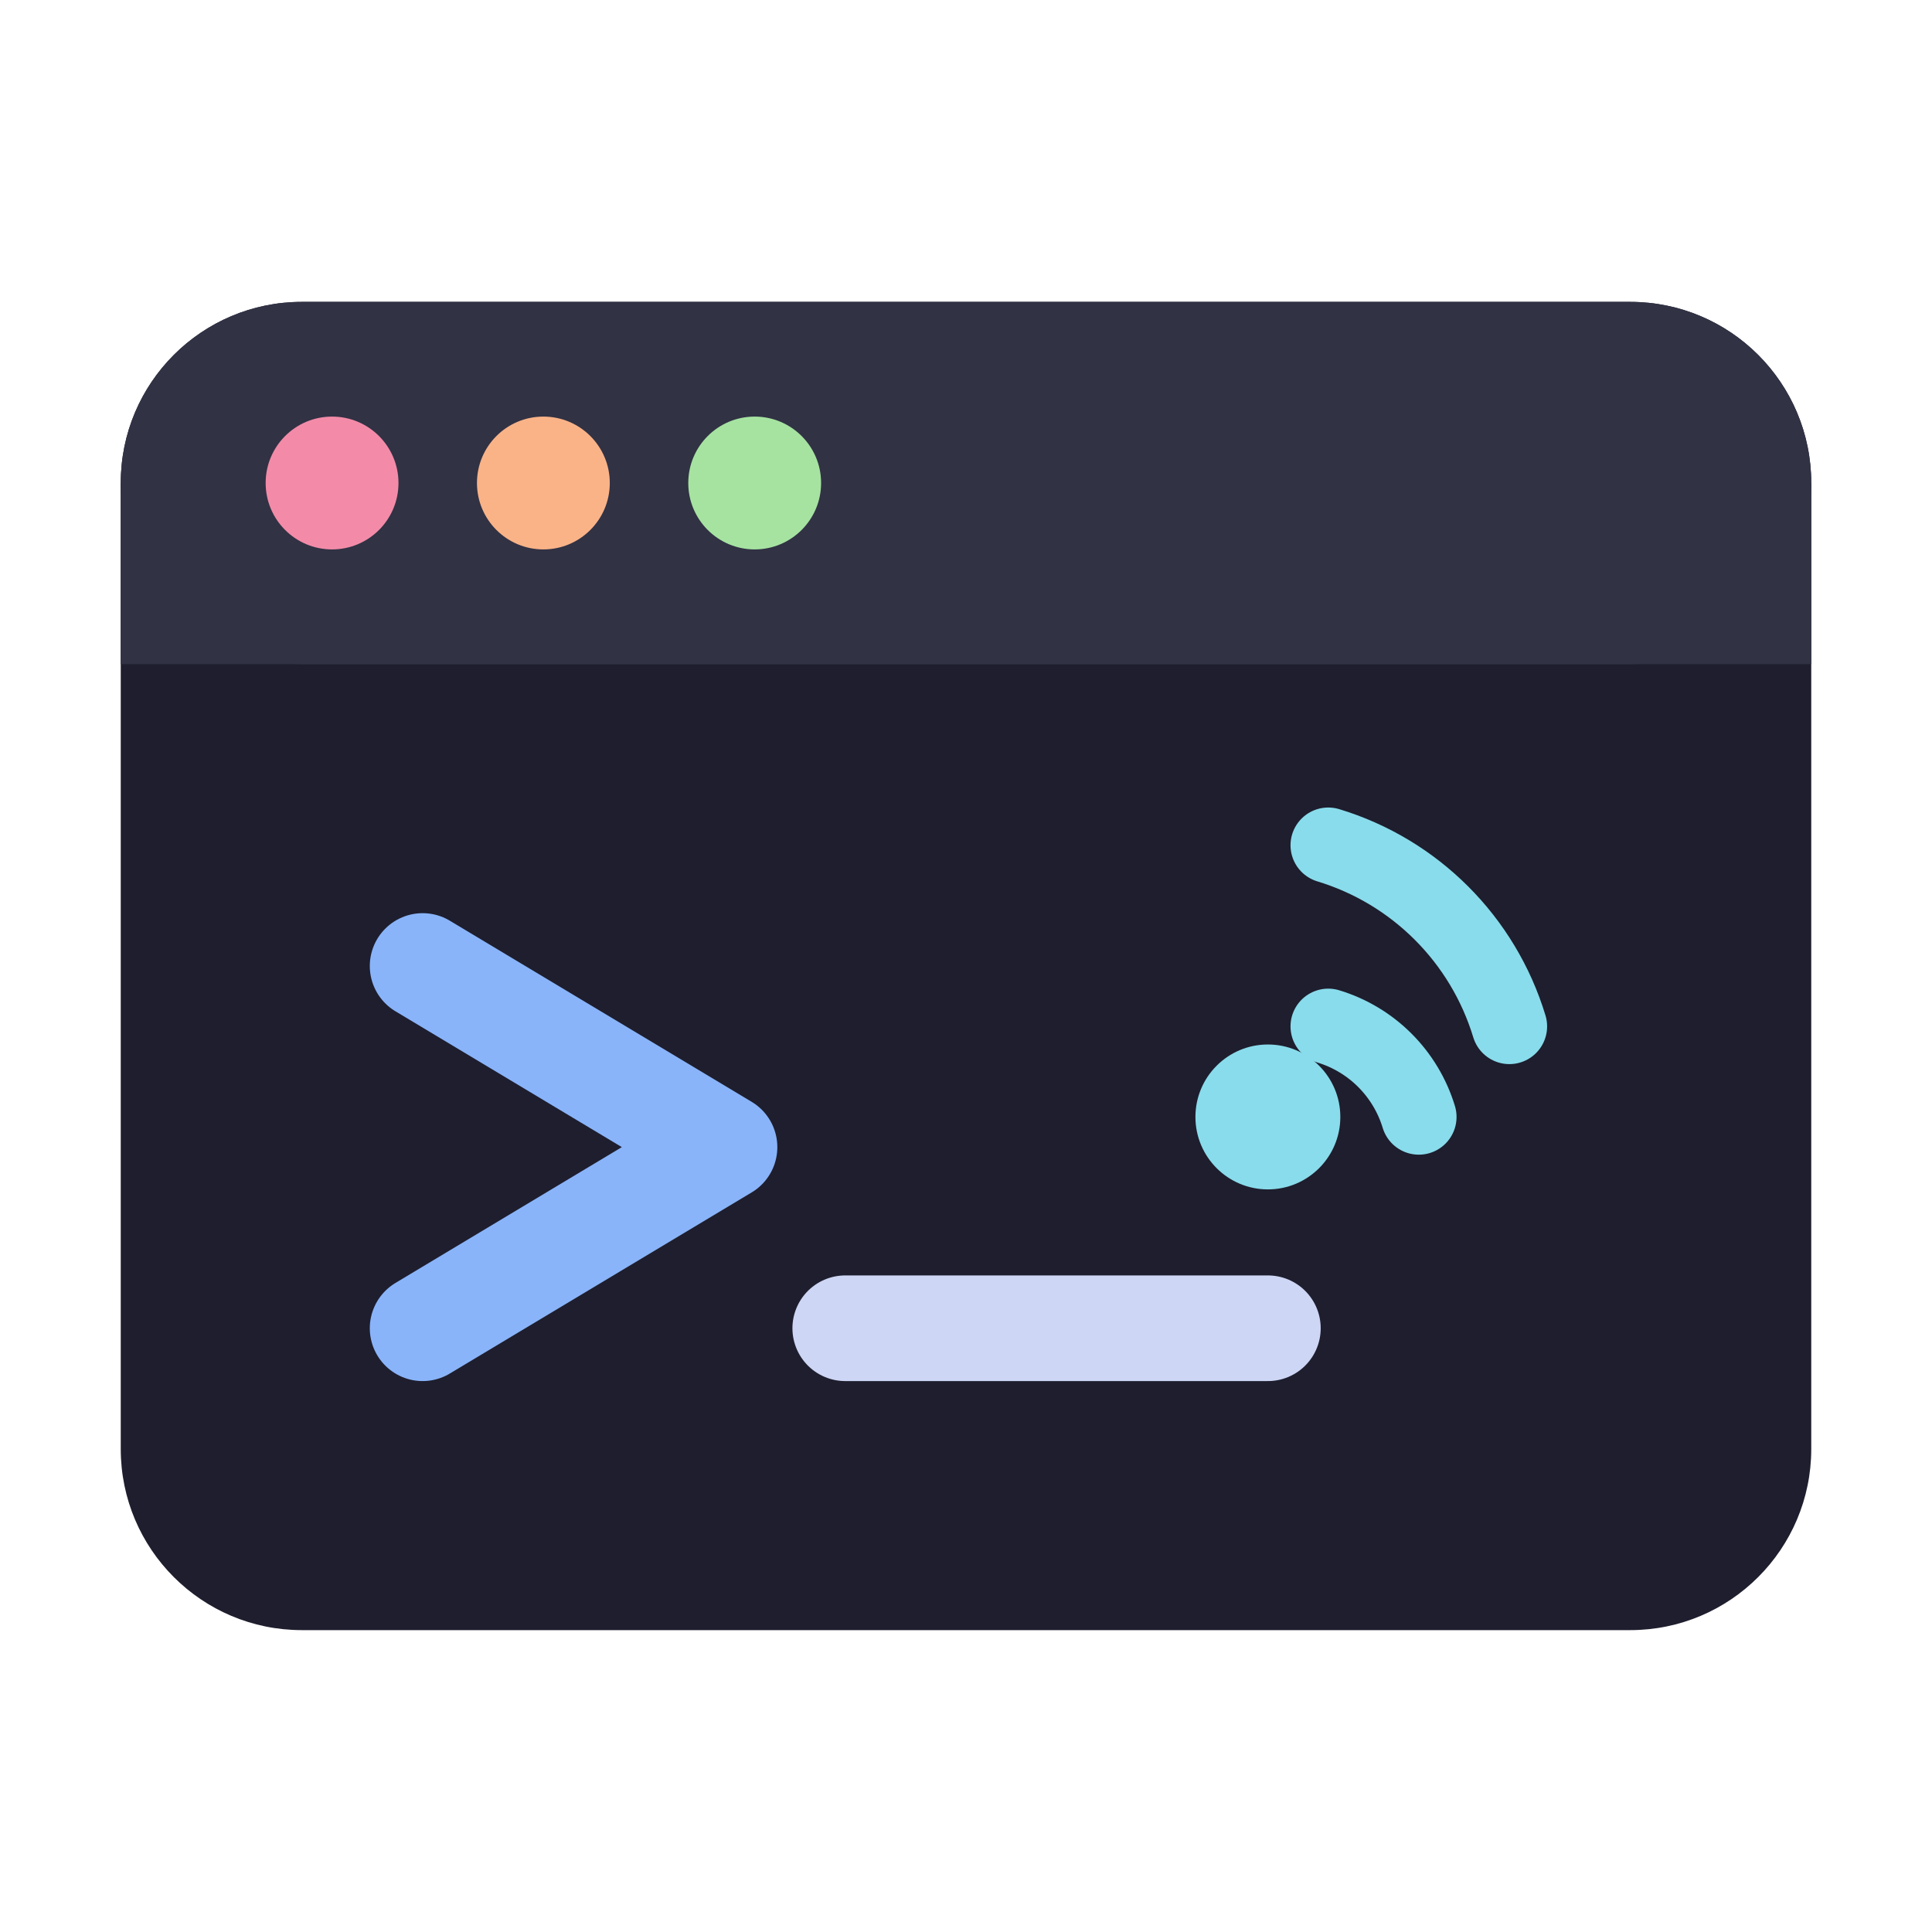
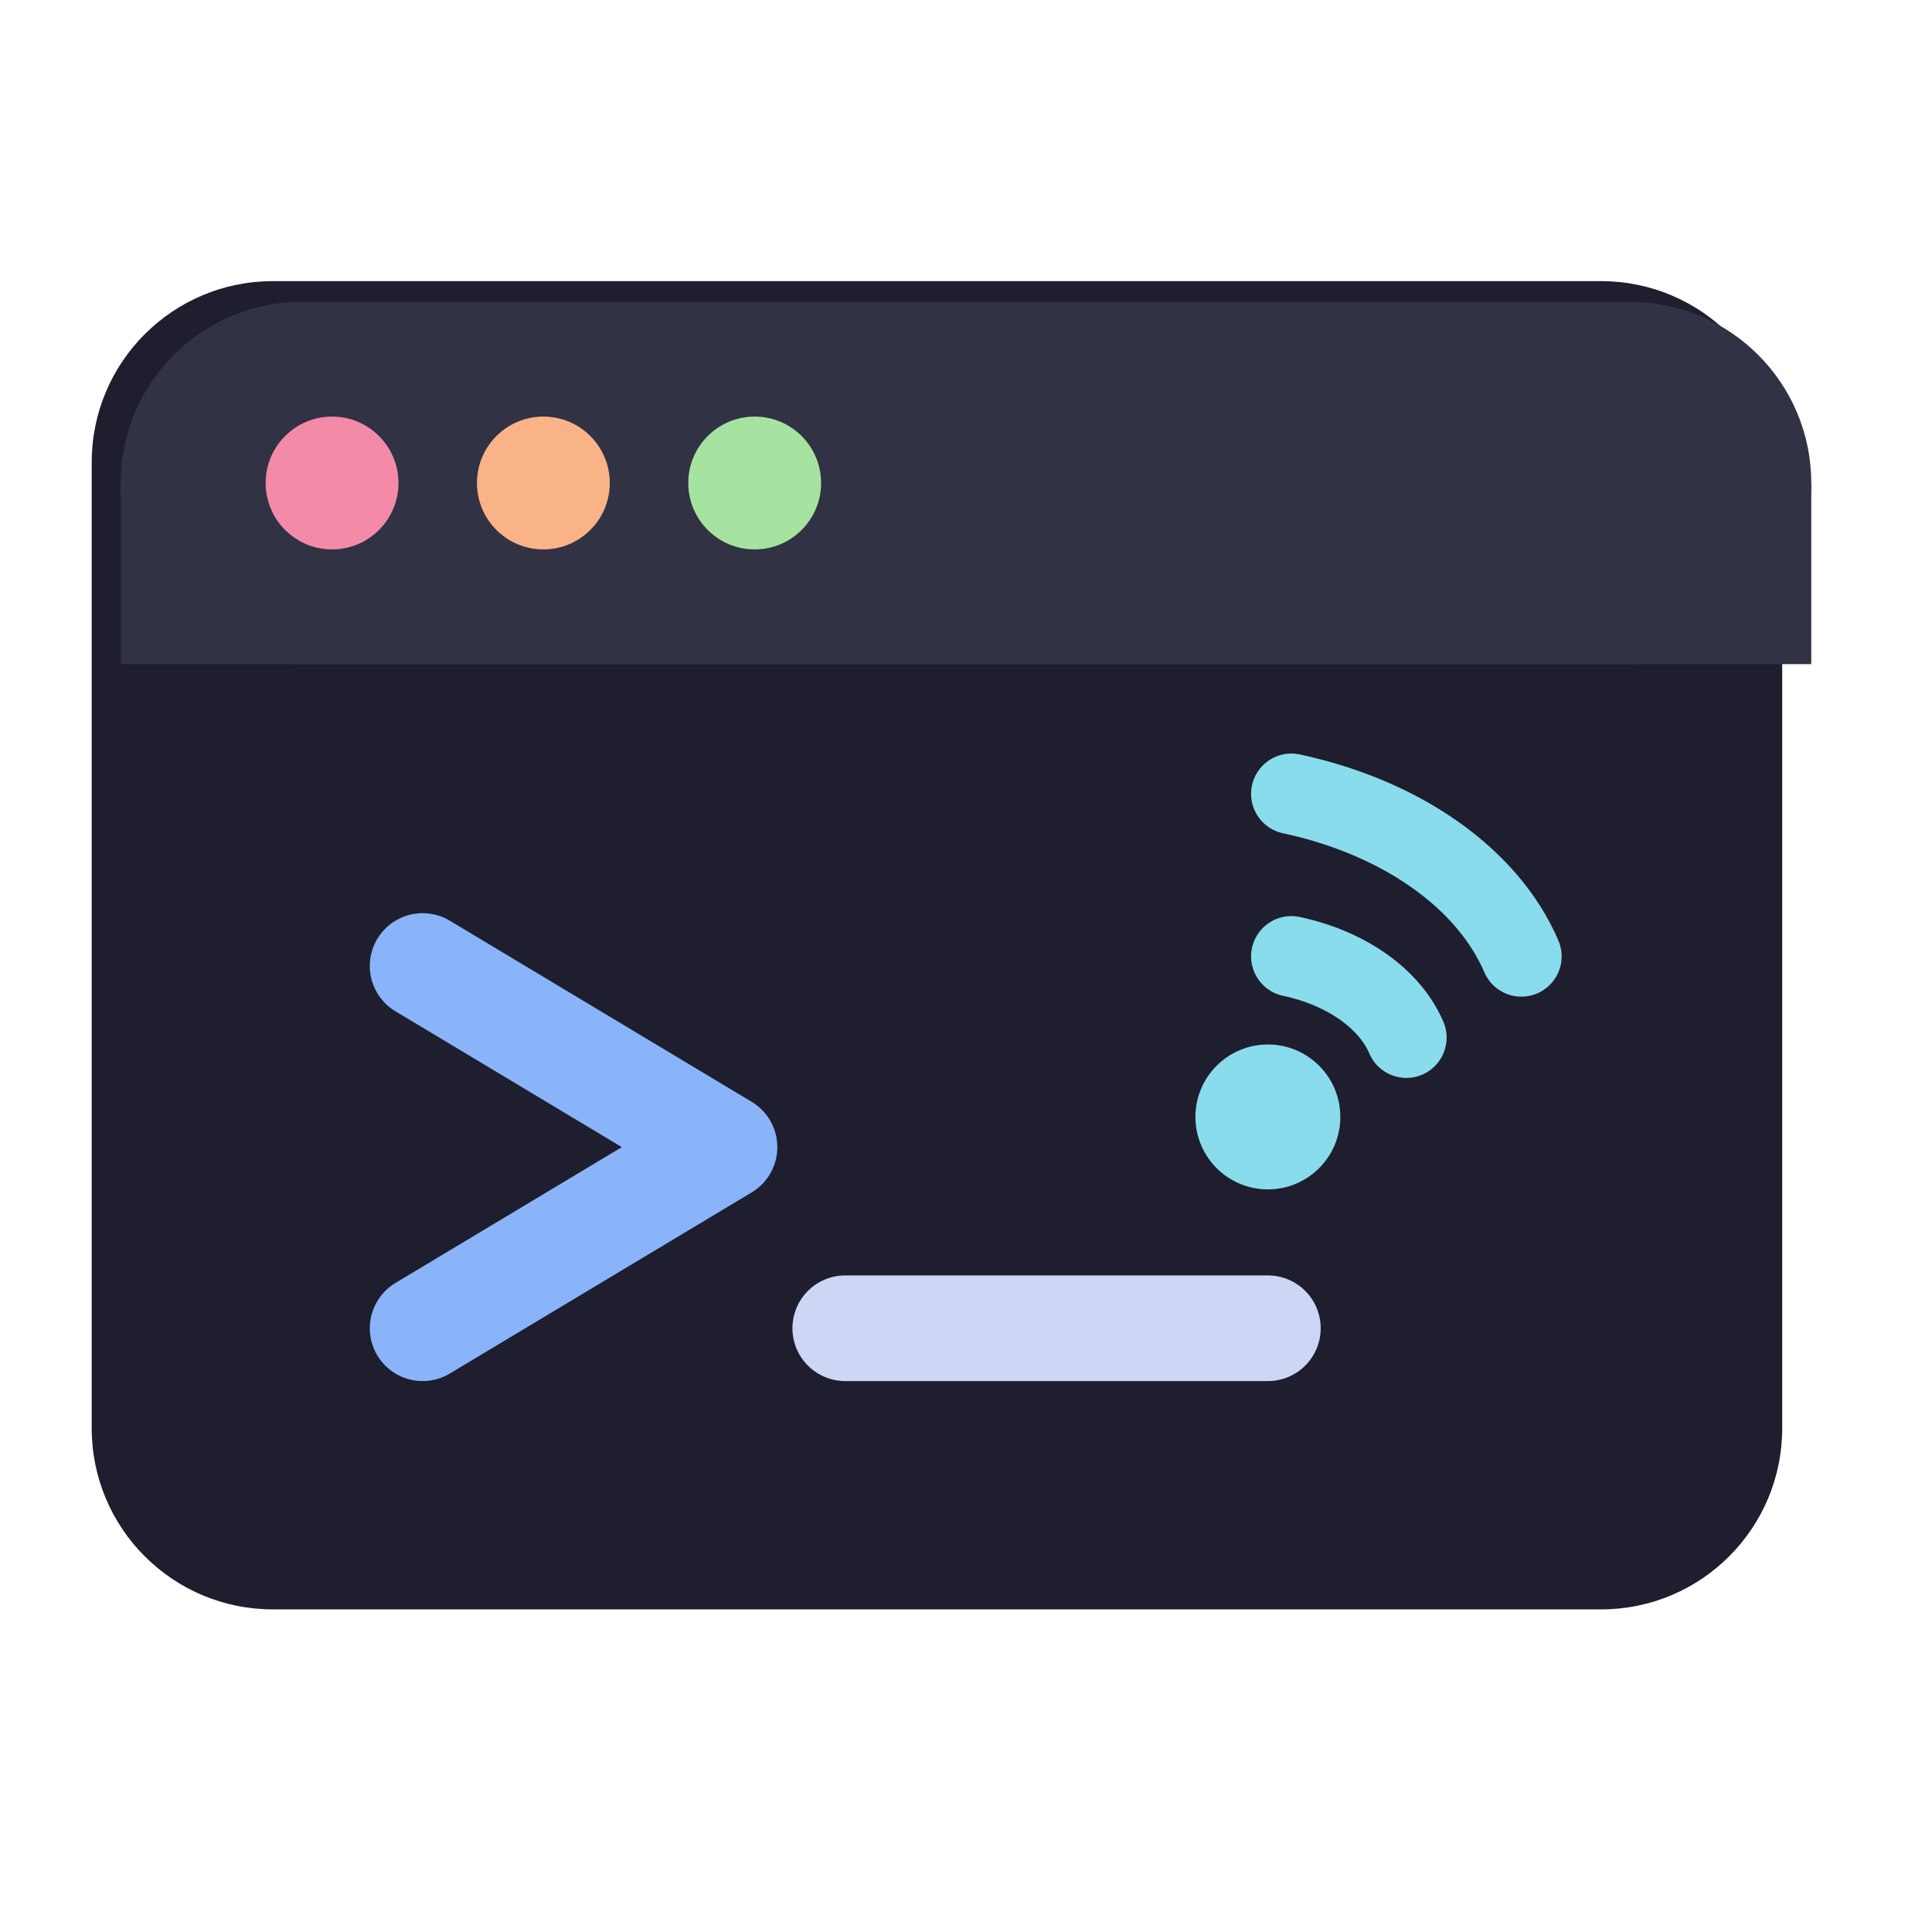
- <svg xmlns="http://www.w3.org/2000/svg" width="64" height="64" viewBox="0 0 64 64">
-   <rect x="4" y="10" width="56" height="44" rx="6" fill="#1e1e2e" />
-   <rect x="4" y="10" width="56" height="12" rx="6" fill="#313244" />
-   <rect x="4" y="16" width="56" height="6" fill="#313244" />
-   <circle cx="11" cy="16" r="2.2" fill="#f38ba8" />
-   <circle cx="18" cy="16" r="2.2" fill="#fab387" />
-   <circle cx="25" cy="16" r="2.2" fill="#a6e3a1" />
-   <path d="M14 32 L24 38 L14 44" fill="none" stroke="#89b4fa" stroke-width="3.5" stroke-linecap="round" stroke-linejoin="round" />
-   <line x1="28" y1="44" x2="42" y2="44" stroke="#cdd6f4" stroke-width="3.5" stroke-linecap="round" />
-   <path d="M44 28 a9 9 0 0 1 6 6 M44 34 a4.5 4.5 0 0 1 3 3" fill="none" stroke="#89dceb" stroke-width="2.5" stroke-linecap="round" />
-   <circle cx="42" cy="37" r="2.4" fill="#89dceb" />
+ <svg xmlns="http://www.w3.org/2000/svg" width="64" height="64" viewBox="0 0 64 64" version="1.1" id="svg6">
+   <defs id="defs6" />
+   <rect x="3.038" y="9.313" width="56" height="44" rx="6" fill="#1e1e2e" id="rect1" />
+   <rect x="4" y="10" width="56" height="12" rx="6" fill="#313244" id="rect2" />
+   <rect x="4" y="16" width="56" height="6" fill="#313244" id="rect3" />
+   <circle cx="11" cy="16" r="2.2" fill="#f38ba8" id="circle3" />
+   <circle cx="18" cy="16" r="2.2" fill="#fab387" id="circle4" />
+   <circle cx="25" cy="16" r="2.2" fill="#a6e3a1" id="circle5" />
+   <path d="M14 32 L24 38 L14 44" fill="none" stroke="#89b4fa" stroke-width="3.5" stroke-linecap="round" stroke-linejoin="round" id="path5" />
+   <line x1="28" y1="44" x2="42" y2="44" stroke="#cdd6f4" stroke-width="3.5" stroke-linecap="round" id="line5" />
+   <path d="m 42.778,26.297 a 11.428,8.075 0 0 1 7.619,5.384 m -7.619,0 a 5.714,4.038 0 0 1 3.809,2.692" fill="none" stroke="#89dceb" stroke-width="2.669" stroke-linecap="round" id="path6" />
+   <circle cx="42" cy="37" r="2.4" fill="#89dceb" id="circle6" />
</svg>
